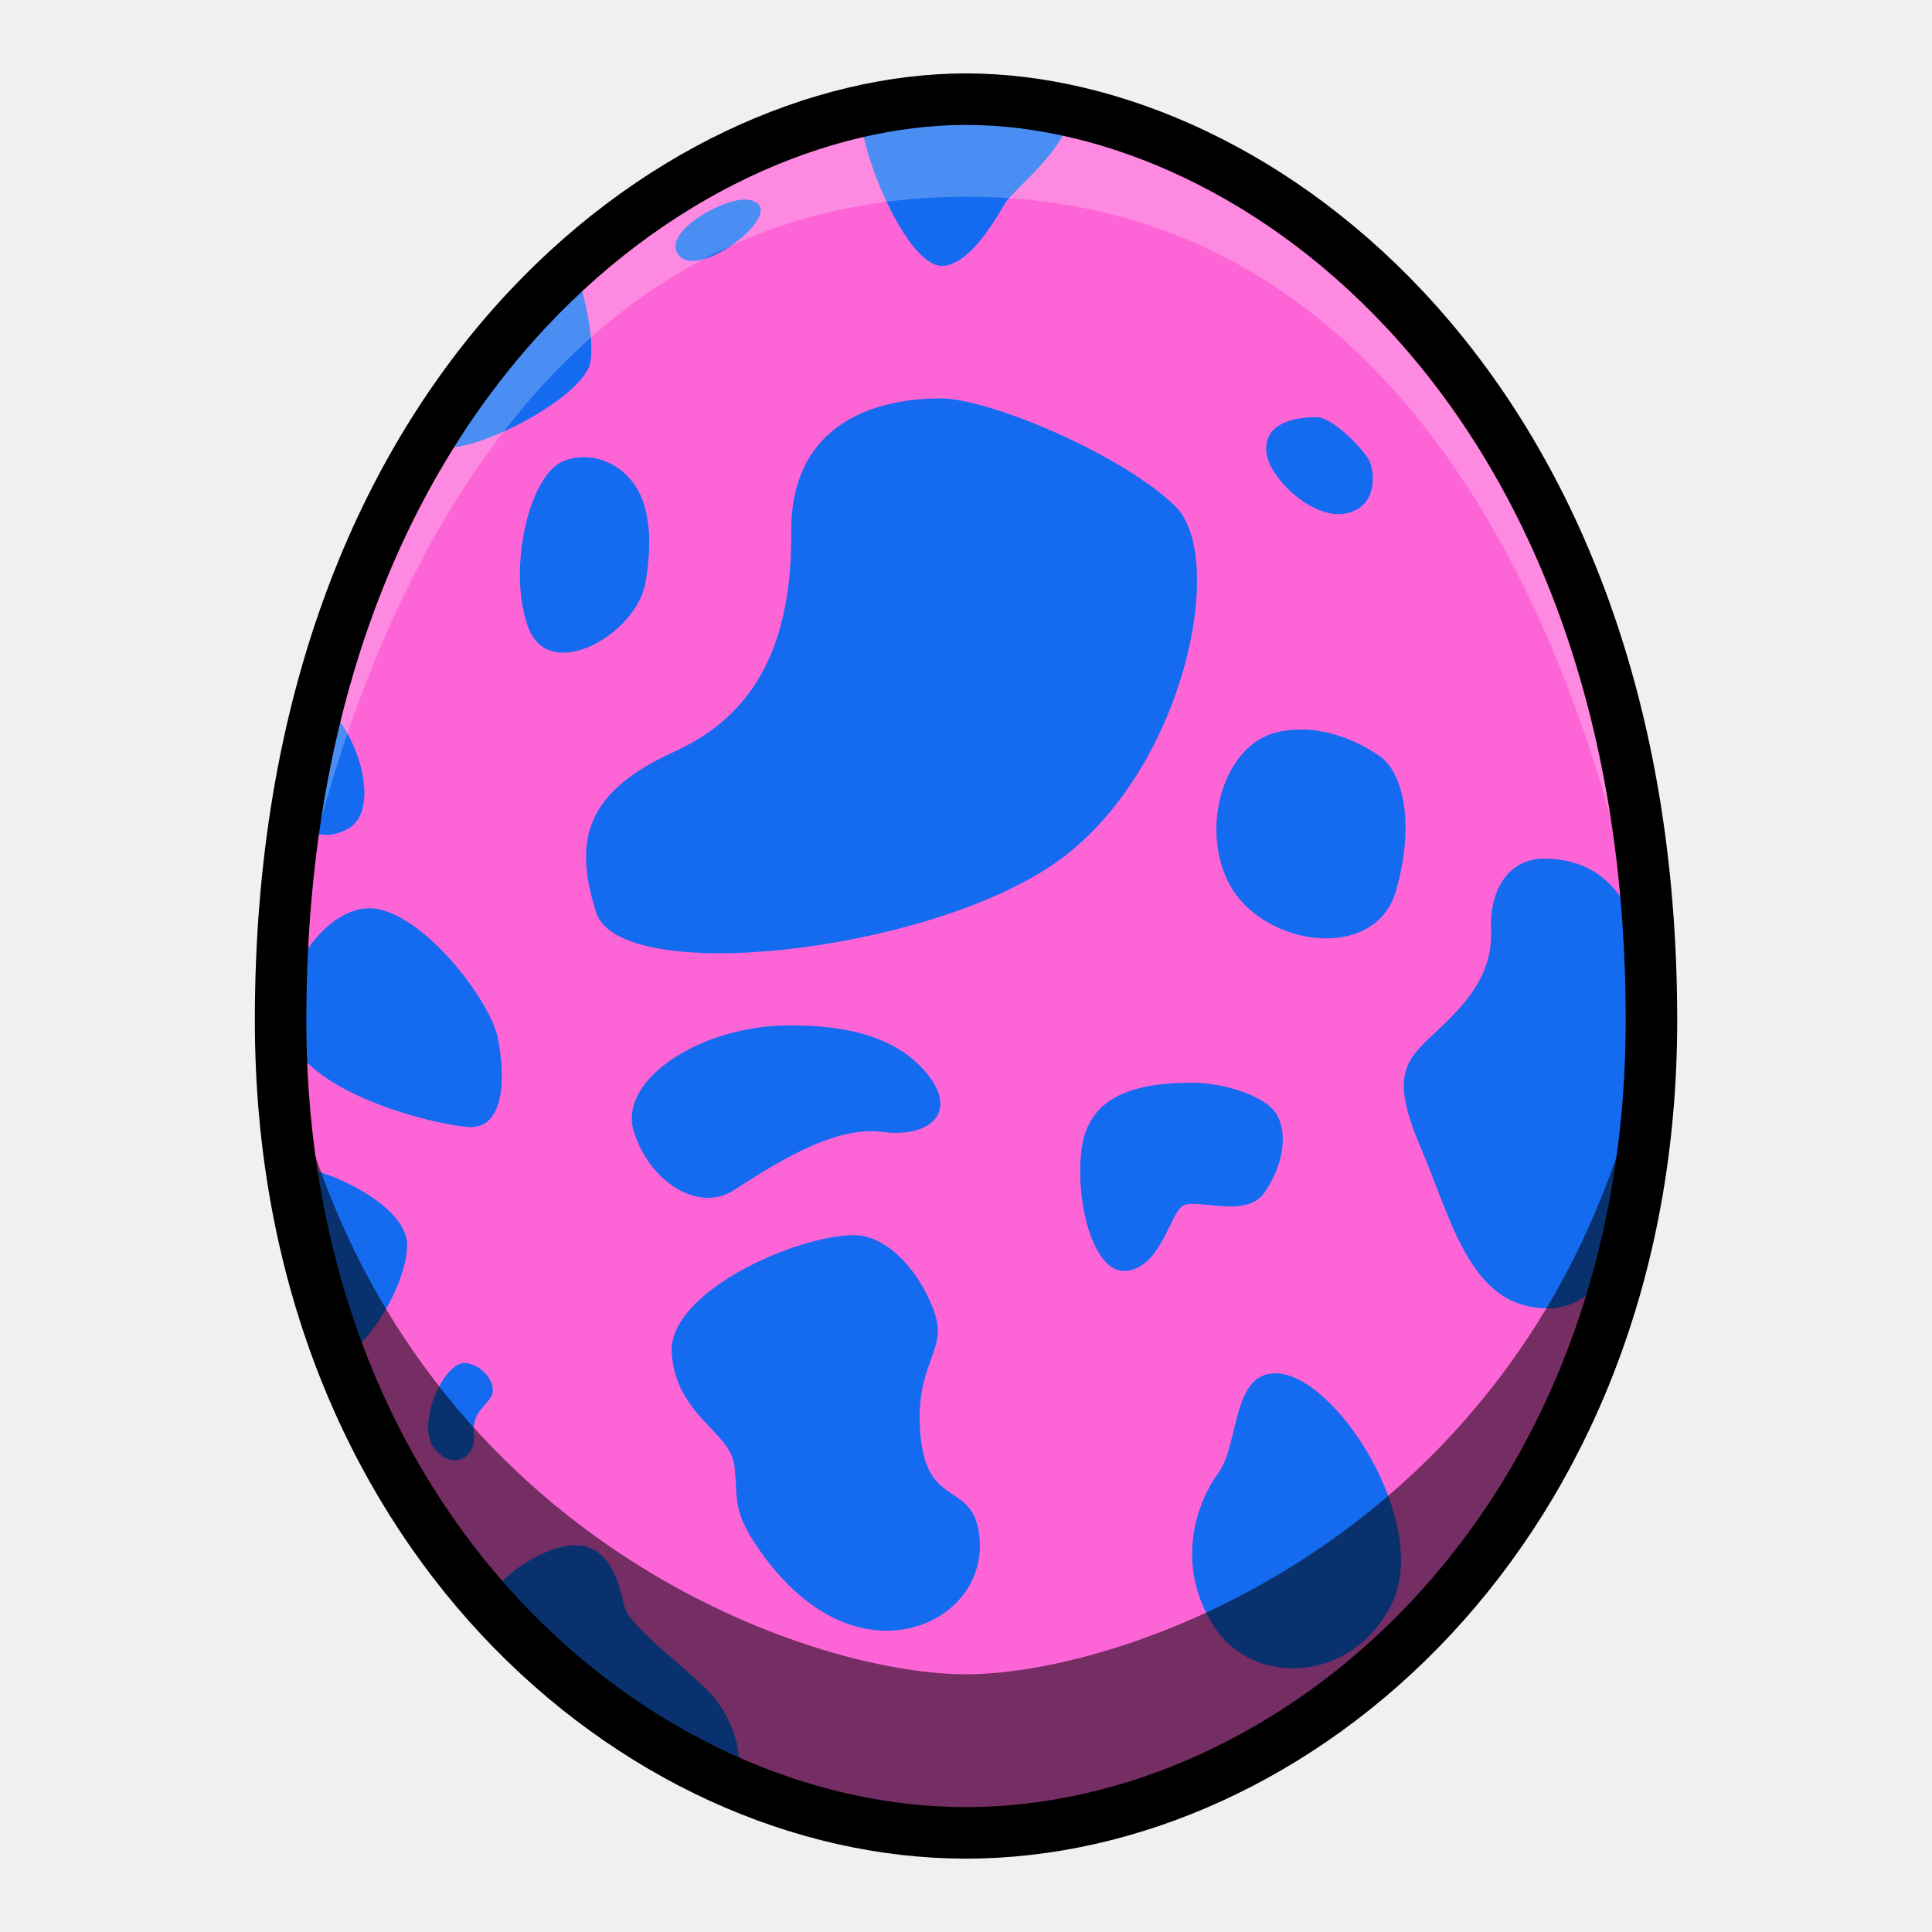
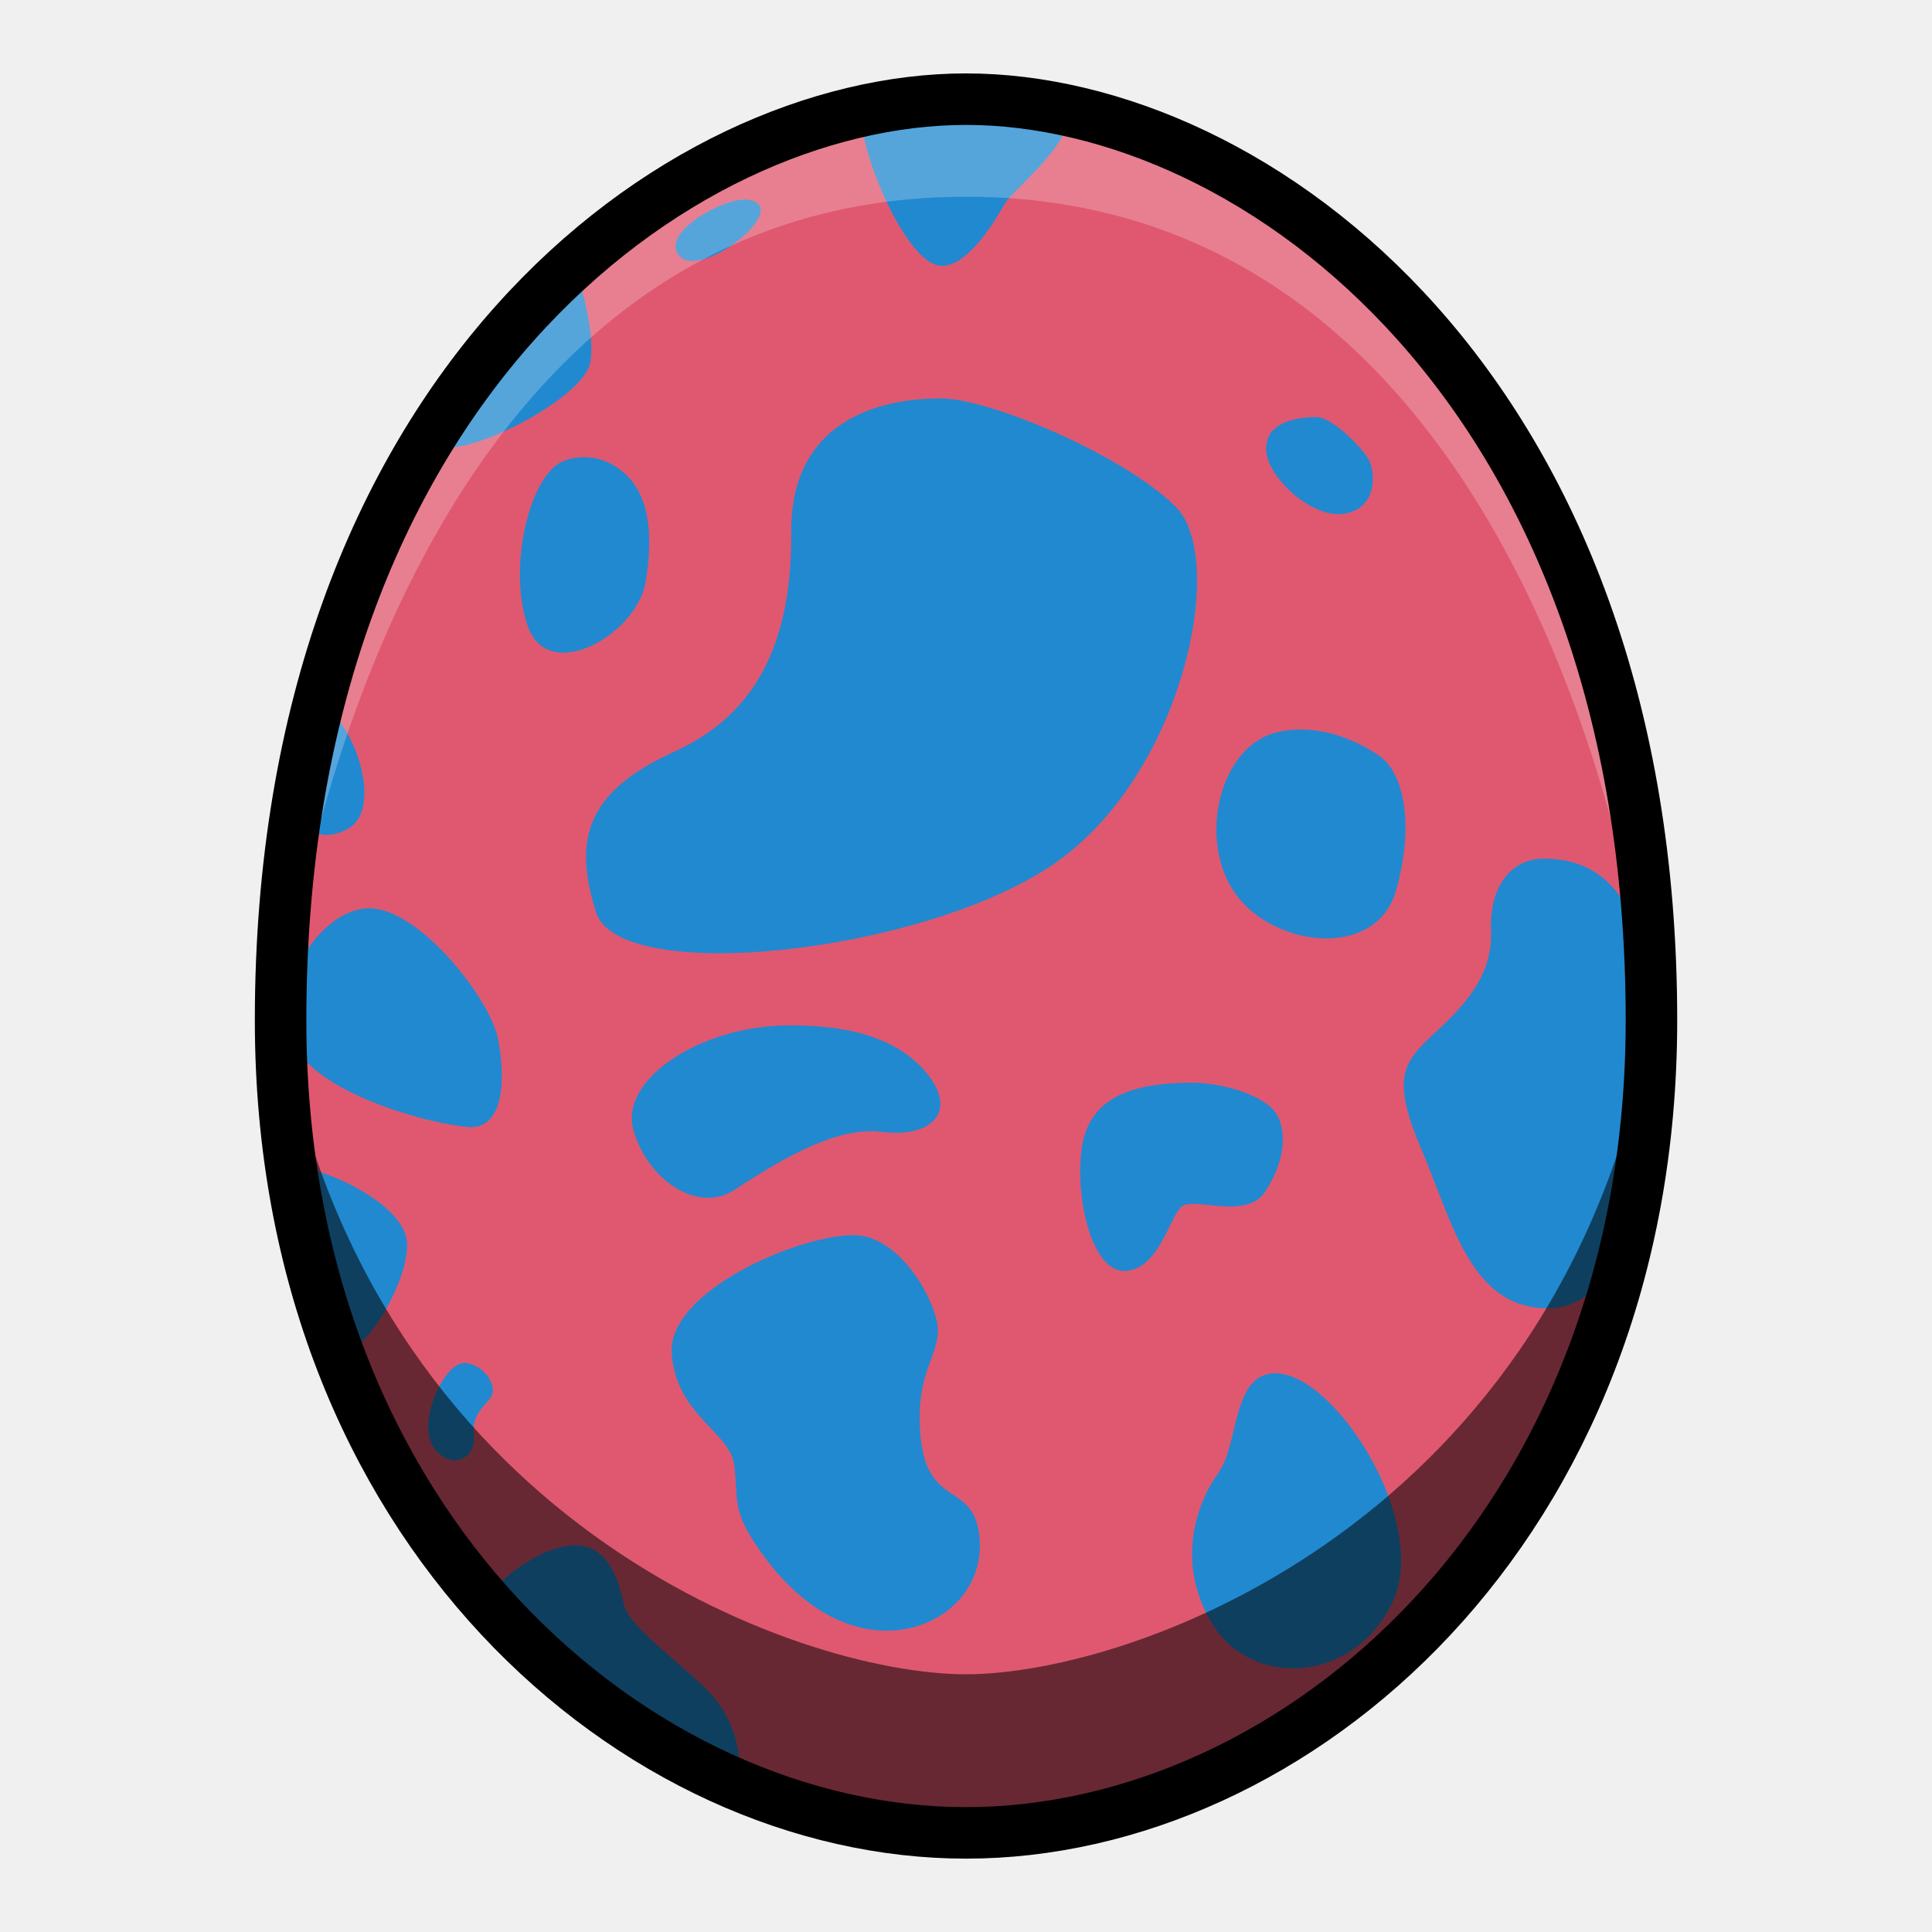
<svg xmlns="http://www.w3.org/2000/svg" viewBox="0 0 39.687 39.687">
-   <path d="M19.844 2.037c-5.953 0-14.08 5.977-14.08 18.922 0 10.442 7.34 16.692 14.08 16.692s14.08-6.25 14.08-16.692c0-12.945-8.127-18.922-14.08-18.922z" fill="#fd65d7" />
-   <path d="M20.119 1.919c-1.136-.013-2.393.166-2.413.531-.036.65.91 3.012 1.642 3.012.578 0 1.145-1.028 1.299-1.288.153-.26 1.488-1.322 1.264-1.877-.098-.243-.909-.369-1.792-.378zM15.267 4.1c-.545.028-1.737.741-1.294 1.173.473.46 2.327-1.028 1.394-1.17a.531.531 0 0 0-.1-.003zM11.8 5.474S8.492 8.793 8.977 9.135c.484.343 3.047-.944 3.154-1.712.106-.768-.331-1.95-.331-1.95zm7.527 2.71c-1.57 0-3.09.668-3.074 2.74.017 2.07-.584 3.691-2.388 4.51-1.804.818-2.105 1.787-1.62 3.307.484 1.52 6.678.848 9.37-.971 2.694-1.819 3.615-6.308 2.528-7.37-1.086-1.064-3.82-2.216-4.816-2.216zm7.717.384c-.593 0-1.102.2-1.027.744.075.542.969 1.37 1.629 1.236.66-.134.601-.852.476-1.094-.125-.243-.752-.886-1.078-.886zm-14.999.824a1.174 1.174 0 0 0-.458.074c-.708.263-1.169 2.197-.744 3.402.425 1.205 2.245.165 2.422-.921.09-.548.143-1.314-.148-1.857-.216-.4-.622-.68-1.072-.698zm-5.383 5.094-.532 2.327s.32.59 1.016.213c.697-.378.213-2.009-.484-2.54zm20.157.502a2.13 2.13 0 0 0-.585.053c-1.207.286-1.642 2.256-.839 3.343.804 1.087 2.882 1.323 3.284-.095.401-1.417.121-2.434-.33-2.752-.402-.281-.95-.524-1.53-.55zm4.903 2.65c-.719 0-1.128.619-1.094 1.47.033.853-.426 1.429-1.086 2.047-.66.618-1.01.885-.36 2.414.652 1.528 1.02 3.307 2.615 3.307 1.595 0 1.937-2.586 2.079-5.066.142-2.48-.435-4.171-2.154-4.171zm-24.138 1.02c-1.053 0-2.138 1.82-1.537 2.84.602 1.018 2.79 1.586 3.558 1.653.768.067.785-1.036.618-1.838-.167-.801-1.604-2.655-2.64-2.655zm8.636 2.405c-1.838 0-3.508 1.119-3.207 2.155.3 1.035 1.32 1.704 2.054 1.236.735-.468 2.021-1.336 3.04-1.203 1.02.134 1.604-.417.903-1.236-.702-.818-1.855-.952-2.79-.952zm8.268 1.178c-1.294 0-2.138.334-2.271 1.37-.134 1.035.225 2.547.91 2.497.685-.05.894-1.103 1.144-1.32.251-.217 1.32.284 1.712-.3.393-.585.468-1.212.243-1.596-.226-.384-1.094-.651-1.738-.651zM6.06 23.97s.554 3.603.944 3.792c.39.189 1.382-1.37 1.359-2.209-.024-.839-1.76-1.583-2.303-1.583zm11.48 1.402c-1.17 0-3.843 1.17-3.742 2.439.1 1.27 1.202 1.603 1.286 2.288.083.685-.05.886.434 1.62.485.736 1.337 1.67 2.506 1.771 1.17.1 2.204-.738 2.097-1.907-.106-1.17-1.069-.573-1.21-2.073-.142-1.5.555-1.725.295-2.516-.26-.792-.935-1.622-1.667-1.622zm-7.973 2.626c-.434-.047-1.004 1.204-.673 1.712.33.508.898.284.839-.236-.06-.52.366-.637.39-.886.024-.248-.249-.557-.556-.59zm16.631.212c-.897 0-.744 1.465-1.169 2.044-.425.579-.91 1.83-.118 3.118.792 1.288 2.846 1.229 3.673-.413.827-1.642-1.145-4.749-2.386-4.749zm-14.374 3.532c-.756 0-1.784.839-1.76 1.146.023.307 4.736 3.815 4.996 3.626.26-.189.094-1.158-.508-1.772-.602-.614-1.642-1.334-1.736-1.783-.095-.45-.307-1.217-.992-1.217z" fill="#146bef" />
+   <path d="M19.844 2.037c-5.953 0-14.08 5.977-14.08 18.922 0 10.442 7.34 16.692 14.08 16.692s14.08-6.25 14.08-16.692c0-12.945-8.127-18.922-14.08-18.922z" fill="#e0586f" />
+   <path d="M20.119 1.919c-1.136-.013-2.393.166-2.413.531-.036.65.91 3.012 1.642 3.012.578 0 1.145-1.028 1.299-1.288.153-.26 1.488-1.322 1.264-1.877-.098-.243-.909-.369-1.792-.378zM15.267 4.1c-.545.028-1.737.741-1.294 1.173.473.46 2.327-1.028 1.394-1.17a.531.531 0 0 0-.1-.003zM11.8 5.474S8.492 8.793 8.977 9.135c.484.343 3.047-.944 3.154-1.712.106-.768-.331-1.95-.331-1.95zm7.527 2.71c-1.57 0-3.09.668-3.074 2.74.017 2.07-.584 3.691-2.388 4.51-1.804.818-2.105 1.787-1.62 3.307.484 1.52 6.678.848 9.37-.971 2.694-1.819 3.615-6.308 2.528-7.37-1.086-1.064-3.82-2.216-4.816-2.216zm7.717.384c-.593 0-1.102.2-1.027.744.075.542.969 1.37 1.629 1.236.66-.134.601-.852.476-1.094-.125-.243-.752-.886-1.078-.886zm-14.999.824a1.174 1.174 0 0 0-.458.074c-.708.263-1.169 2.197-.744 3.402.425 1.205 2.245.165 2.422-.921.09-.548.143-1.314-.148-1.857-.216-.4-.622-.68-1.072-.698zm-5.383 5.094-.532 2.327s.32.59 1.016.213c.697-.378.213-2.009-.484-2.54zm20.157.502a2.13 2.13 0 0 0-.585.053c-1.207.286-1.642 2.256-.839 3.343.804 1.087 2.882 1.323 3.284-.095.401-1.417.121-2.434-.33-2.752-.402-.281-.95-.524-1.53-.55zm4.903 2.65c-.719 0-1.128.619-1.094 1.47.033.853-.426 1.429-1.086 2.047-.66.618-1.01.885-.36 2.414.652 1.528 1.02 3.307 2.615 3.307 1.595 0 1.937-2.586 2.079-5.066.142-2.48-.435-4.171-2.154-4.171zm-24.138 1.02c-1.053 0-2.138 1.82-1.537 2.84.602 1.018 2.79 1.586 3.558 1.653.768.067.785-1.036.618-1.838-.167-.801-1.604-2.655-2.64-2.655zm8.636 2.405c-1.838 0-3.508 1.119-3.207 2.155.3 1.035 1.32 1.704 2.054 1.236.735-.468 2.021-1.336 3.04-1.203 1.02.134 1.604-.417.903-1.236-.702-.818-1.855-.952-2.79-.952zm8.268 1.178c-1.294 0-2.138.334-2.271 1.37-.134 1.035.225 2.547.91 2.497.685-.05.894-1.103 1.144-1.32.251-.217 1.32.284 1.712-.3.393-.585.468-1.212.243-1.596-.226-.384-1.094-.651-1.738-.651zM6.06 23.97s.554 3.603.944 3.792c.39.189 1.382-1.37 1.359-2.209-.024-.839-1.76-1.583-2.303-1.583zm11.48 1.402c-1.17 0-3.843 1.17-3.742 2.439.1 1.27 1.202 1.603 1.286 2.288.083.685-.05.886.434 1.62.485.736 1.337 1.67 2.506 1.771 1.17.1 2.204-.738 2.097-1.907-.106-1.17-1.069-.573-1.21-2.073-.142-1.5.555-1.725.295-2.516-.26-.792-.935-1.622-1.667-1.622zm-7.973 2.626c-.434-.047-1.004 1.204-.673 1.712.33.508.898.284.839-.236-.06-.52.366-.637.39-.886.024-.248-.249-.557-.556-.59zm16.631.212c-.897 0-.744 1.465-1.169 2.044-.425.579-.91 1.83-.118 3.118.792 1.288 2.846 1.229 3.673-.413.827-1.642-1.145-4.749-2.386-4.749zm-14.374 3.532c-.756 0-1.784.839-1.76 1.146.023.307 4.736 3.815 4.996 3.626.26-.189.094-1.158-.508-1.772-.602-.614-1.642-1.334-1.736-1.783-.095-.45-.307-1.217-.992-1.217z" fill="#2189d0" />
  <path d="M19.844 2.037c-8.886 0-14.08 9.48-14.08 18.922 0 0 1.718-16.918 14.08-16.918s14.08 16.918 14.08 16.918c0-9.441-5.195-18.922-14.08-18.922z" opacity=".238" fill="#fff" />
  <path d="M5.764 20.96c.25 12.681 10.938 16.69 14.08 16.69 3.141 0 13.83-4.009 14.08-16.69-1.822 10.269-10.607 13.433-14.08 13.433-3.474 0-12.258-3.164-14.08-13.434z" opacity=".541" />
  <path d="M19.844 2.037c-5.953 0-14.08 5.976-14.08 18.922 0 10.442 7.34 16.692 14.08 16.692s14.08-6.25 14.08-16.692c0-12.946-8.127-18.922-14.08-18.922z" fill="none" stroke="#000" stroke-width="1.058" />
</svg>
